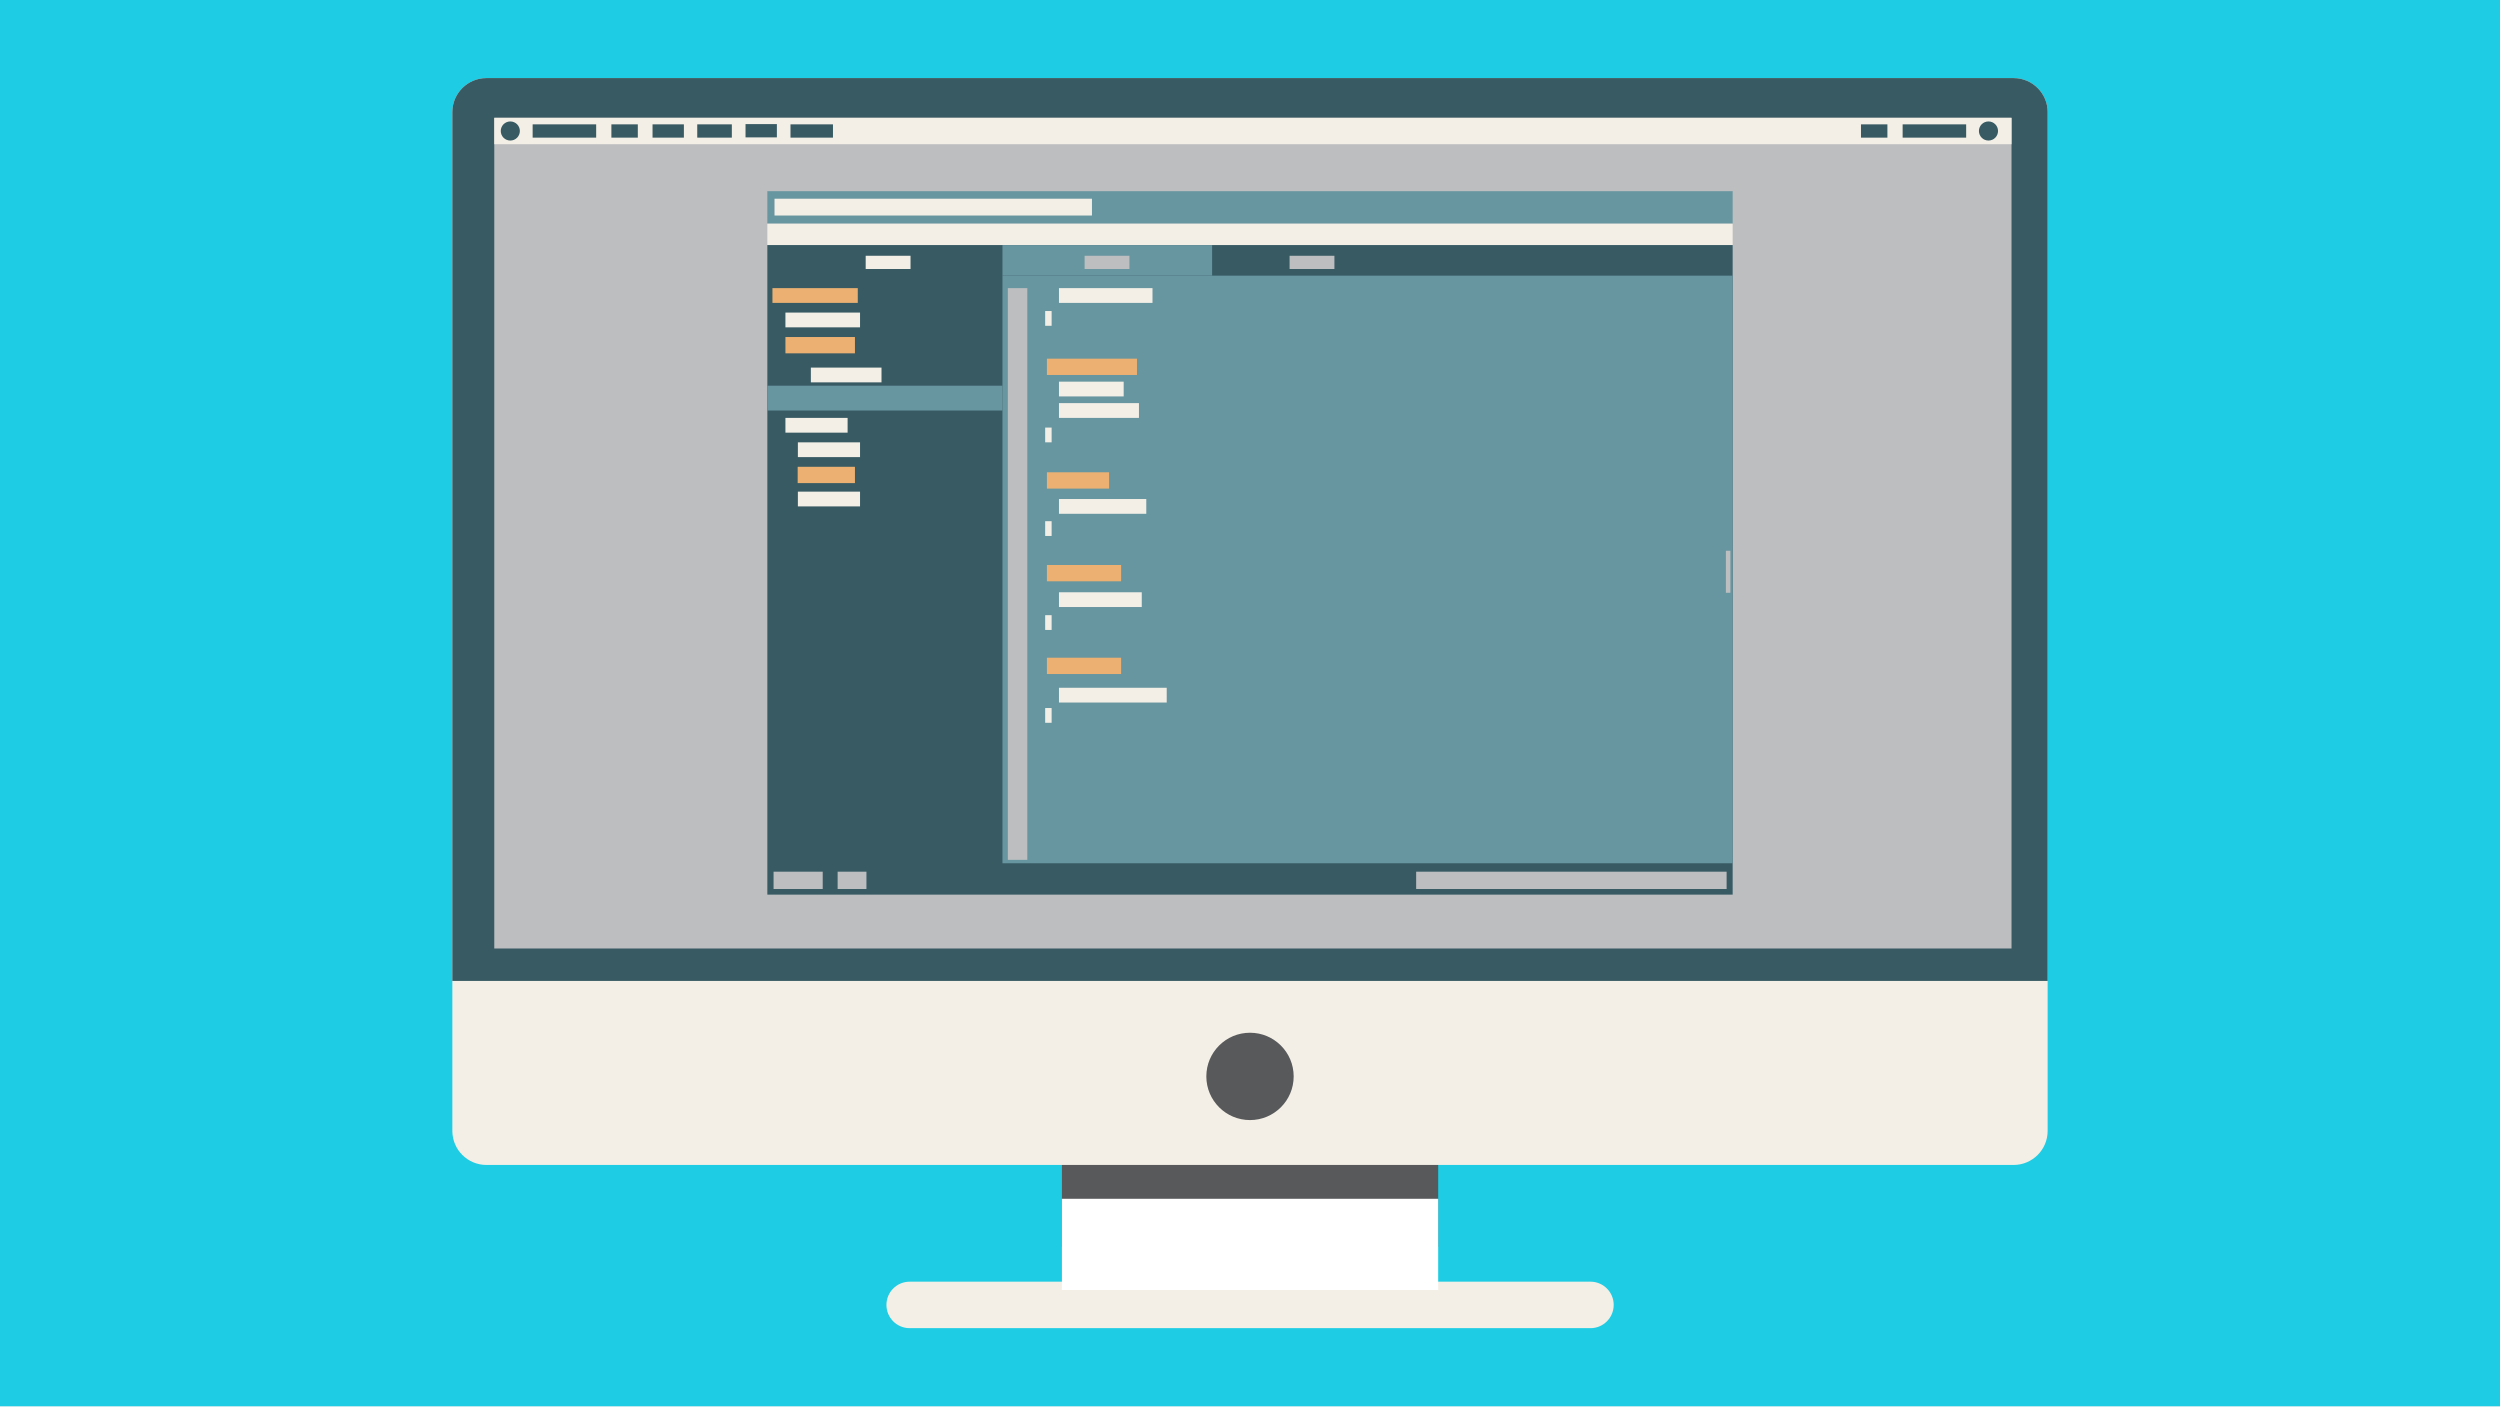
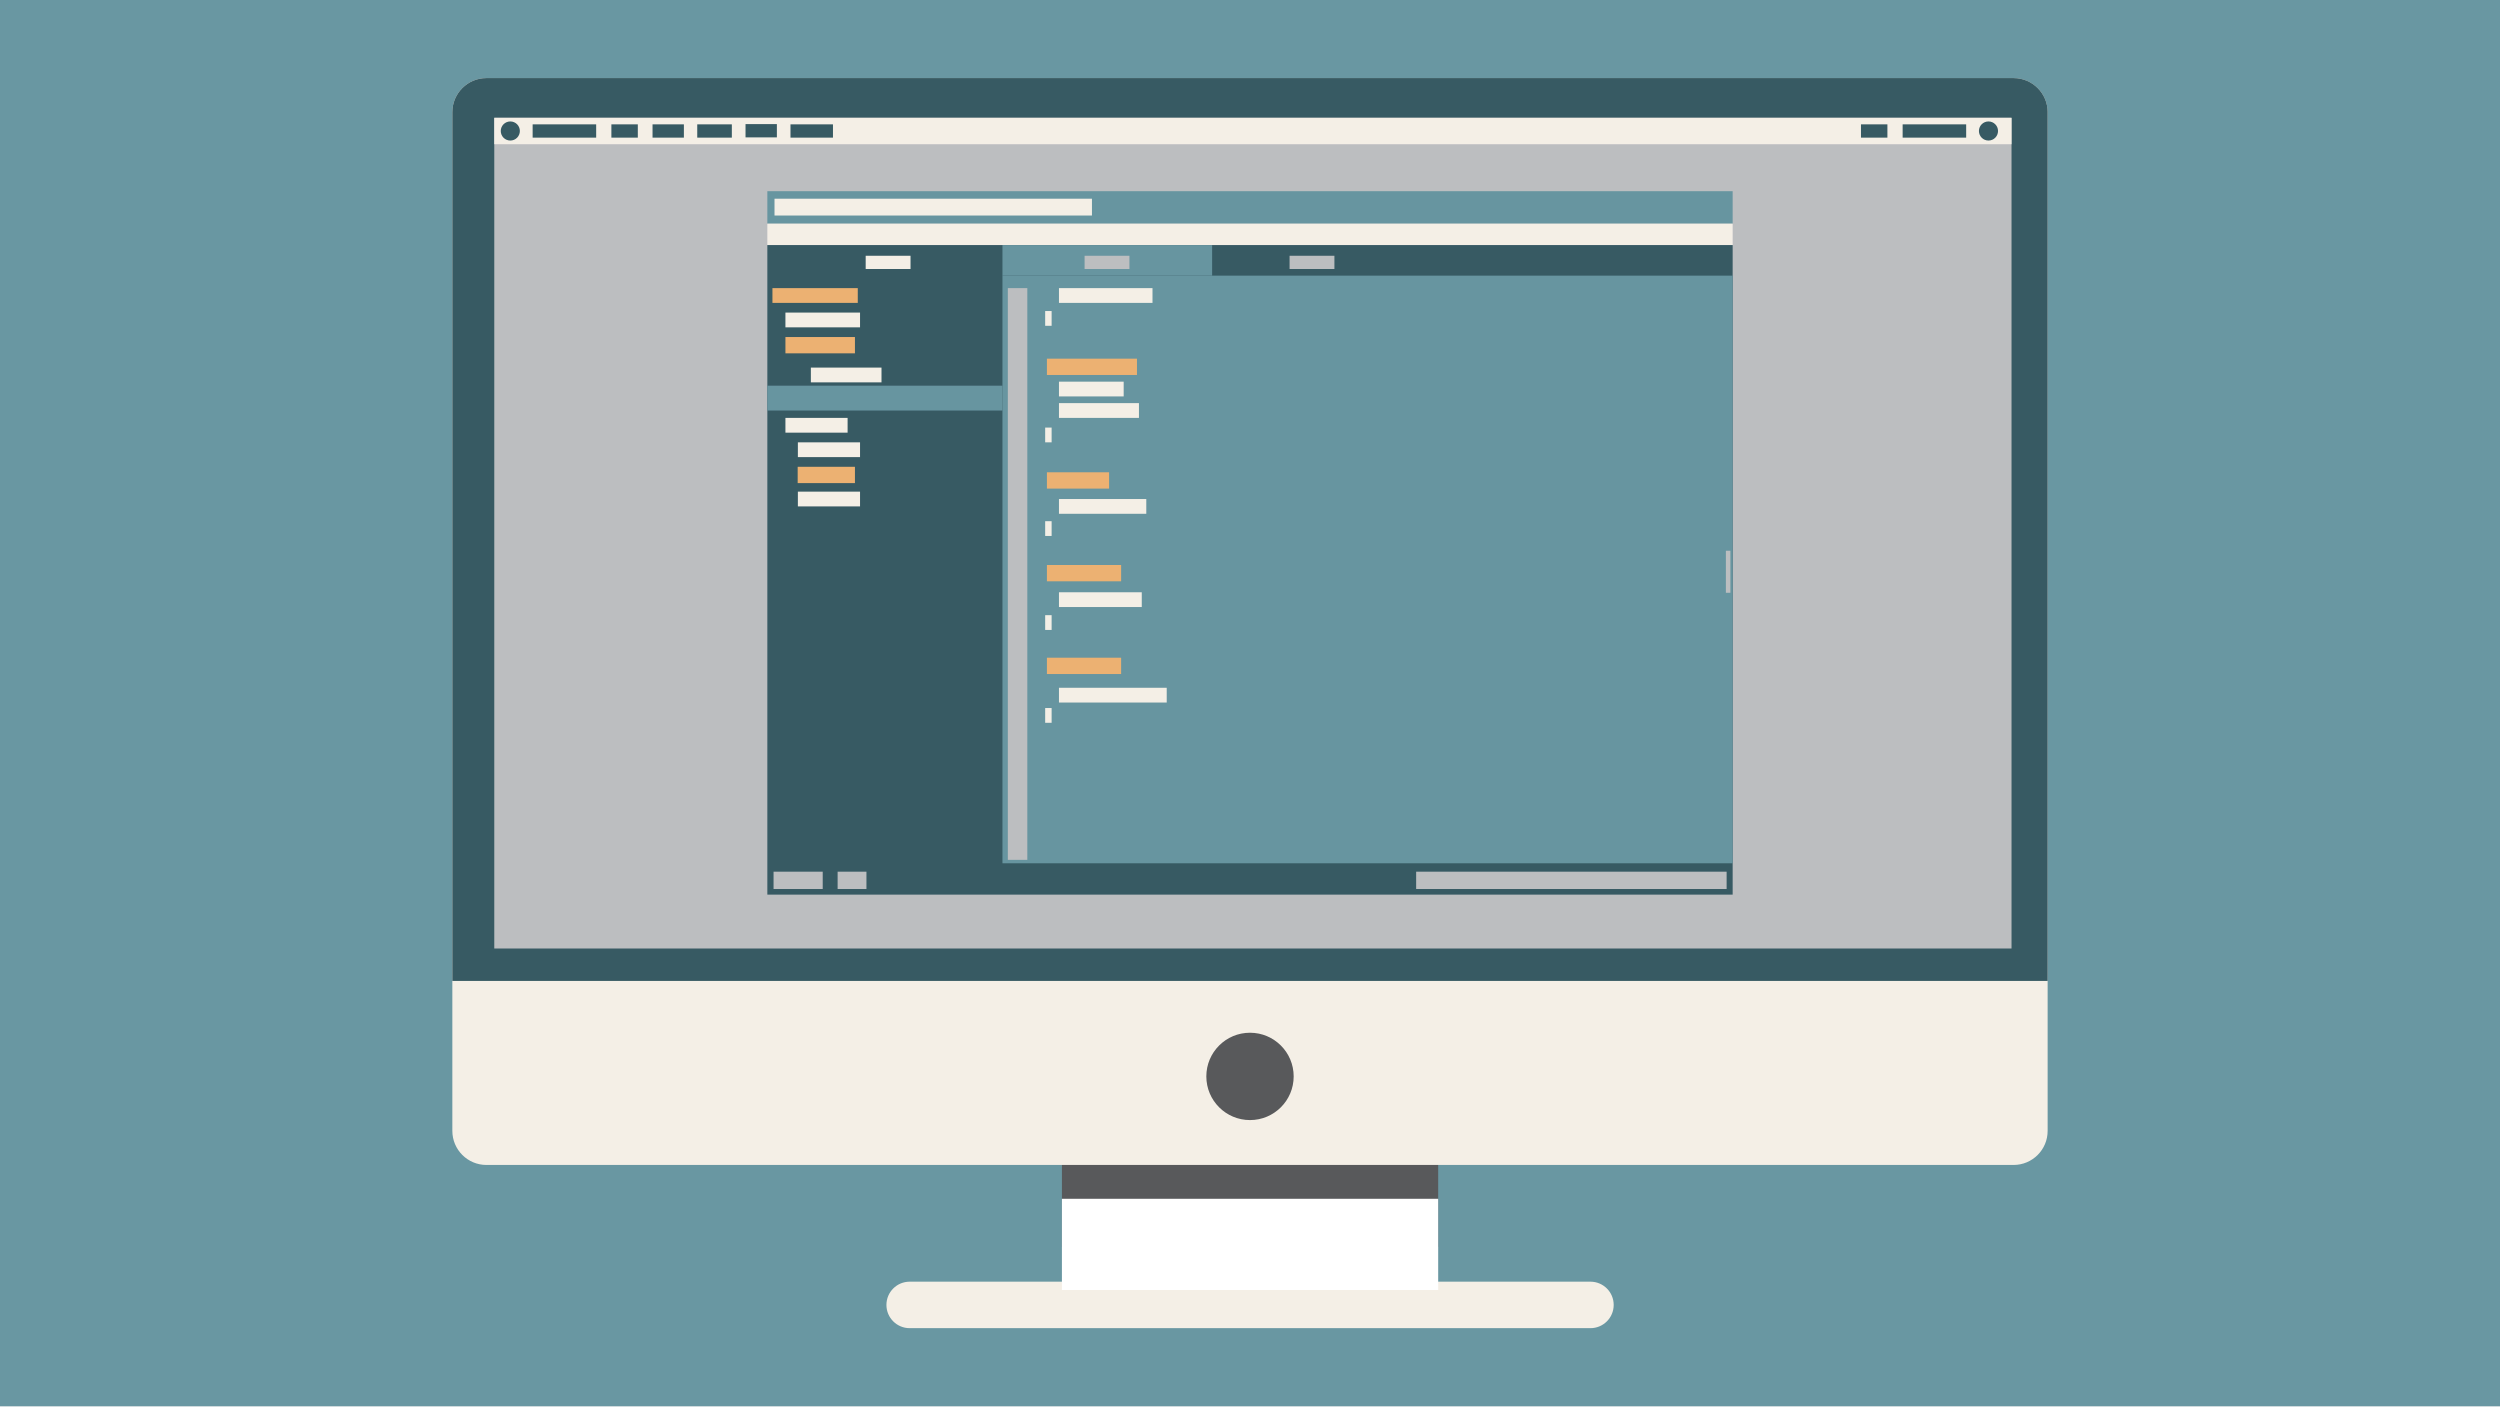
- <svg xmlns="http://www.w3.org/2000/svg" version="1.1" x="0px" y="0px" viewBox="0 0 1280 720" style="enable-background:new 0 0 1280 720;" xml:space="preserve">
+ <svg xmlns="http://www.w3.org/2000/svg" version="1.1" id="Layer_1" x="0px" y="0px" viewBox="0 0 1280 720" style="enable-background:new 0 0 1280 720;" xml:space="preserve">
  <style type="text/css">
- 	.st0{fill:#1ECCE3;}
+ 	.st0{fill:#6997A2;}
	.st1{fill:#58595B;}
	.st2{fill:#F4EFE6;}
	.st3{fill:#375A63;}
	.st4{fill:#BCBEC0;}
	.st5{fill:#FFFFFF;}
	.st6{fill:#6795A0;}
	.st7{fill:#ECB172;}
</style>
-   <g id="Layer_1">
+   <g id="Layer_1_1_">
    <rect class="st0" width="1280" height="720" />
    <g>
      <g>
        <rect x="543.7" y="591.69" class="st1" width="192.65" height="46.7" />
        <path class="st2" d="M1030.94,596.46H249.06c-9.64,0-17.46-7.82-17.46-17.46V57.44c0-9.64,7.82-17.46,17.46-17.46h781.87     c9.64,0,17.46,7.82,17.46,17.46V579C1048.4,588.64,1040.58,596.46,1030.94,596.46z" />
        <g>
-           <path class="st3" d="M1048.4,57.44c0-9.64-7.82-17.46-17.46-17.46H249.06c-9.64,0-17.46,7.82-17.46,17.46v444.81h816.79V57.44z" />
+           <path class="st3" d="M1048.4,57.44c0-9.64-7.82-17.46-17.46-17.46H249.06c-9.64,0-17.46,7.82-17.46,17.46v444.81h816.79V57.44      H1048.4z" />
        </g>
        <rect x="253.07" y="60.31" class="st4" width="776.83" height="425.32" />
        <path class="st2" d="M814.31,680.02H465.75c-6.57,0-11.9-5.33-11.9-11.9l0,0c0-6.57,5.33-11.9,11.9-11.9h348.56     c6.57,0,11.9,5.33,11.9,11.9l0,0C826.21,674.7,820.88,680.02,814.31,680.02z" />
        <rect x="543.7" y="613.78" class="st5" width="192.65" height="46.7" />
        <rect x="253.07" y="60.31" class="st2" width="776.83" height="13.53" />
        <circle class="st1" cx="640" cy="551.12" r="22.36" />
      </g>
      <circle class="st3" cx="261.28" cy="67.07" r="4.89" />
      <rect x="272.71" y="63.67" class="st3" width="32.53" height="6.8" />
      <rect x="313.03" y="63.67" class="st3" width="13.53" height="6.8" />
      <circle class="st3" cx="1018.1" cy="67.07" r="4.89" />
-       <rect x="974.14" y="63.67" transform="matrix(-1 -1.224647e-16 1.224647e-16 -1 1980.817 134.1428)" class="st3" width="32.53" height="6.8" />
-       <rect x="952.82" y="63.67" transform="matrix(-1 -1.224647e-16 1.224647e-16 -1 1919.171 134.1428)" class="st3" width="13.53" height="6.8" />
+       <rect x="974.15" y="63.67" class="st3" width="32.53" height="6.8" />
+       <rect x="952.82" y="63.67" class="st3" width="13.53" height="6.8" />
      <rect x="334.1" y="63.67" class="st3" width="16.05" height="6.8" />
      <rect x="356.99" y="63.67" class="st3" width="17.71" height="6.8" />
      <rect x="381.71" y="63.54" class="st3" width="16.05" height="6.8" />
      <rect x="404.73" y="63.67" class="st3" width="21.75" height="6.8" />
    </g>
  </g>
-   <g id="Layer_2">
+   <g id="Layer_2_1_">
    <g>
      <g>
        <rect x="392.88" y="97.89" class="st6" width="494.24" height="16.63" />
        <rect x="392.88" y="114.52" class="st2" width="494.24" height="10.96" />
        <rect x="392.88" y="125.48" class="st3" width="494.24" height="332.57" />
        <rect x="513.26" y="125.48" class="st6" width="107.35" height="15.65" />
        <rect x="513.26" y="141.13" class="st6" width="373.86" height="300.87" />
      </g>
      <g>
        <rect x="536.02" y="183.64" class="st7" width="46.11" height="8.35" />
        <rect x="408.41" y="239" class="st7" width="29.32" height="8.35" />
        <rect x="536.02" y="241.81" class="st7" width="31.83" height="8.35" />
        <rect x="536.02" y="289.28" class="st7" width="38" height="8.35" />
        <rect x="536.02" y="336.75" class="st7" width="38" height="8.35" />
        <rect x="542.19" y="352.14" class="st2" width="55.17" height="7.56" />
        <rect x="542.19" y="303.24" class="st2" width="42.39" height="7.56" />
        <rect x="542.19" y="255.5" class="st2" width="44.71" height="7.56" />
        <rect x="542.19" y="206.4" class="st2" width="40.95" height="7.56" />
        <rect x="542.19" y="147.52" class="st2" width="47.89" height="7.56" />
        <rect x="408.51" y="226.48" class="st2" width="31.83" height="7.56" />
        <rect x="408.51" y="251.72" class="st2" width="31.83" height="7.56" />
        <rect x="402.14" y="213.96" class="st2" width="31.83" height="7.56" />
        <rect x="402.14" y="172.56" class="st7" width="35.59" height="8.35" />
        <rect x="415.45" y="200.69" class="st7" width="35.59" height="8.35" />
        <rect x="402.14" y="160.04" class="st2" width="38.2" height="7.56" />
        <rect x="415.16" y="188.21" class="st2" width="36.17" height="7.56" />
        <rect x="395.49" y="147.52" class="st7" width="43.69" height="7.56" />
        <rect x="535.13" y="159.25" class="st2" width="3.3" height="7.56" />
        <rect x="535.13" y="218.92" class="st2" width="3.3" height="7.56" />
        <rect x="535.13" y="266.85" class="st2" width="3.3" height="7.56" />
        <rect x="535.13" y="314.97" class="st2" width="3.3" height="7.56" />
        <rect x="535.13" y="362.51" class="st2" width="3.3" height="7.56" />
        <rect x="542.19" y="195.41" class="st2" width="33.13" height="7.56" />
        <rect x="392.88" y="197.47" class="st6" width="120.38" height="12.72" />
        <rect x="516.01" y="147.52" class="st4" width="9.98" height="292.72" />
        <rect x="555.31" y="130.95" class="st4" width="22.96" height="6.78" />
        <rect x="443.23" y="130.95" class="st2" width="22.96" height="6.78" />
        <rect x="660.26" y="130.95" class="st4" width="22.96" height="6.78" />
        <rect x="396.55" y="101.74" class="st2" width="162.53" height="8.61" />
      </g>
      <rect x="883.65" y="281.98" class="st4" width="2.31" height="21.52" />
      <rect x="725.07" y="446.3" class="st4" width="158.96" height="8.87" />
      <rect x="396.06" y="446.3" class="st4" width="25.17" height="8.87" />
      <rect x="428.86" y="446.3" class="st4" width="14.76" height="8.87" />
    </g>
  </g>
</svg>
